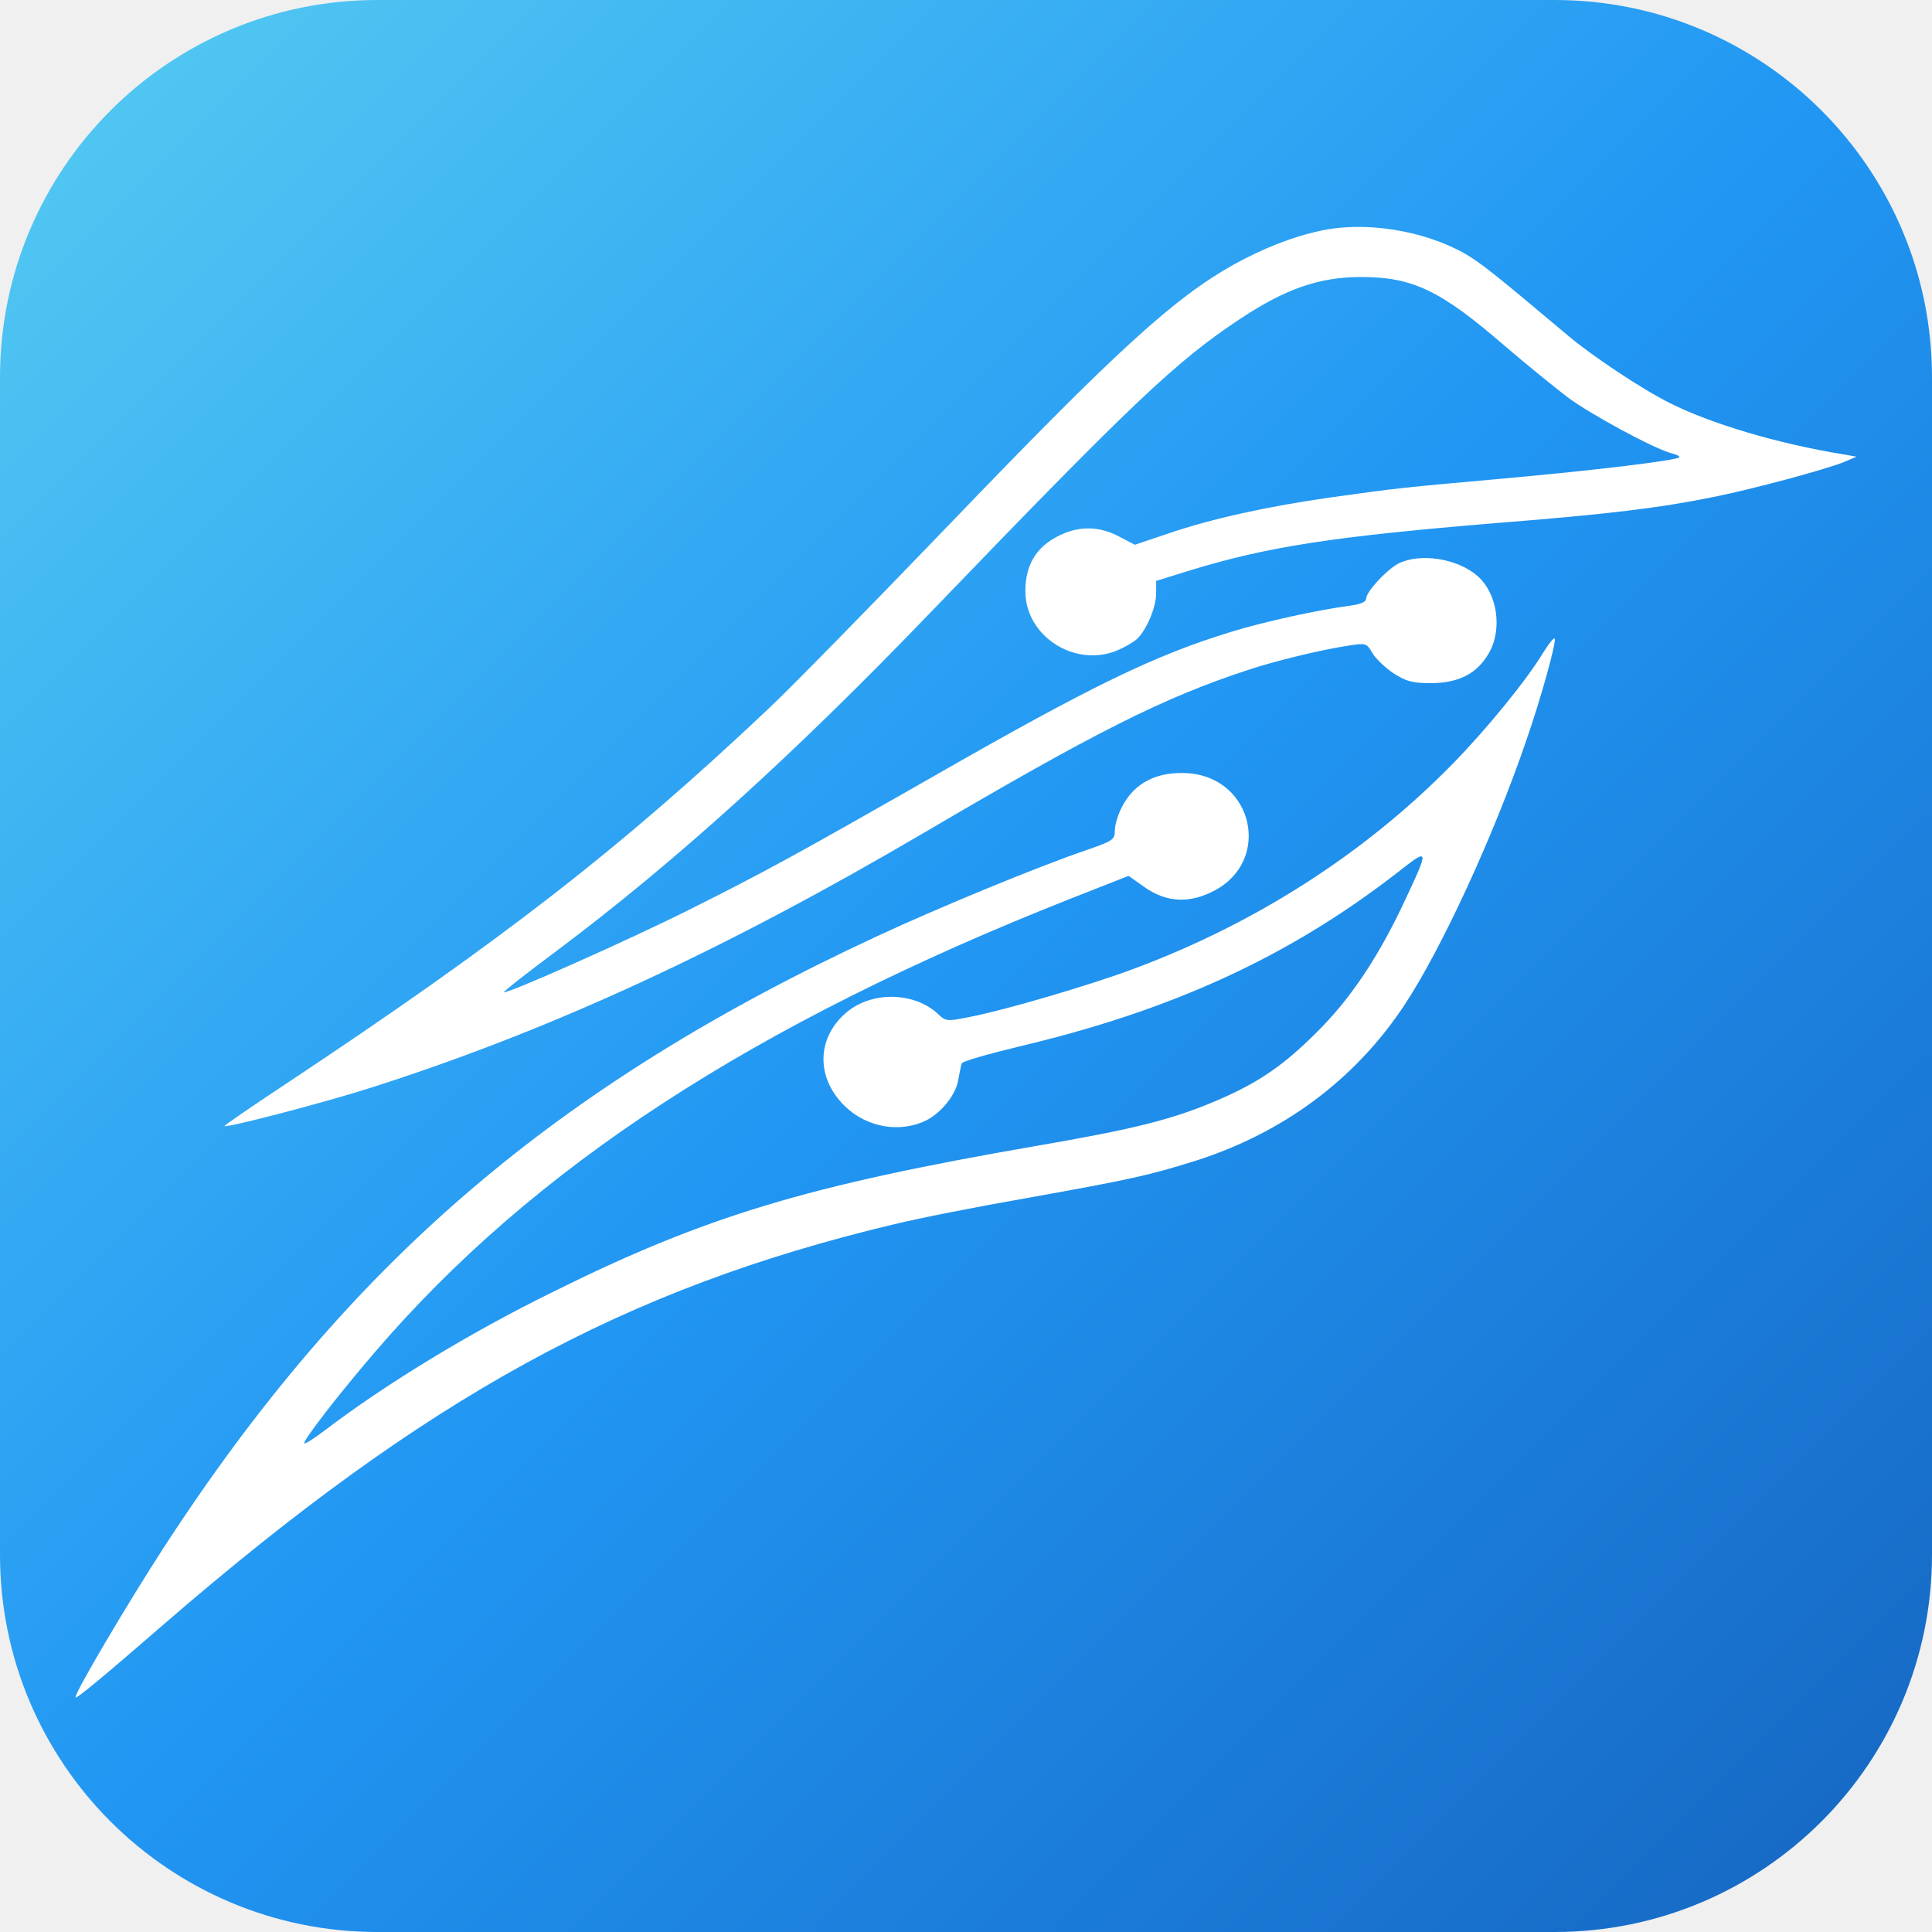
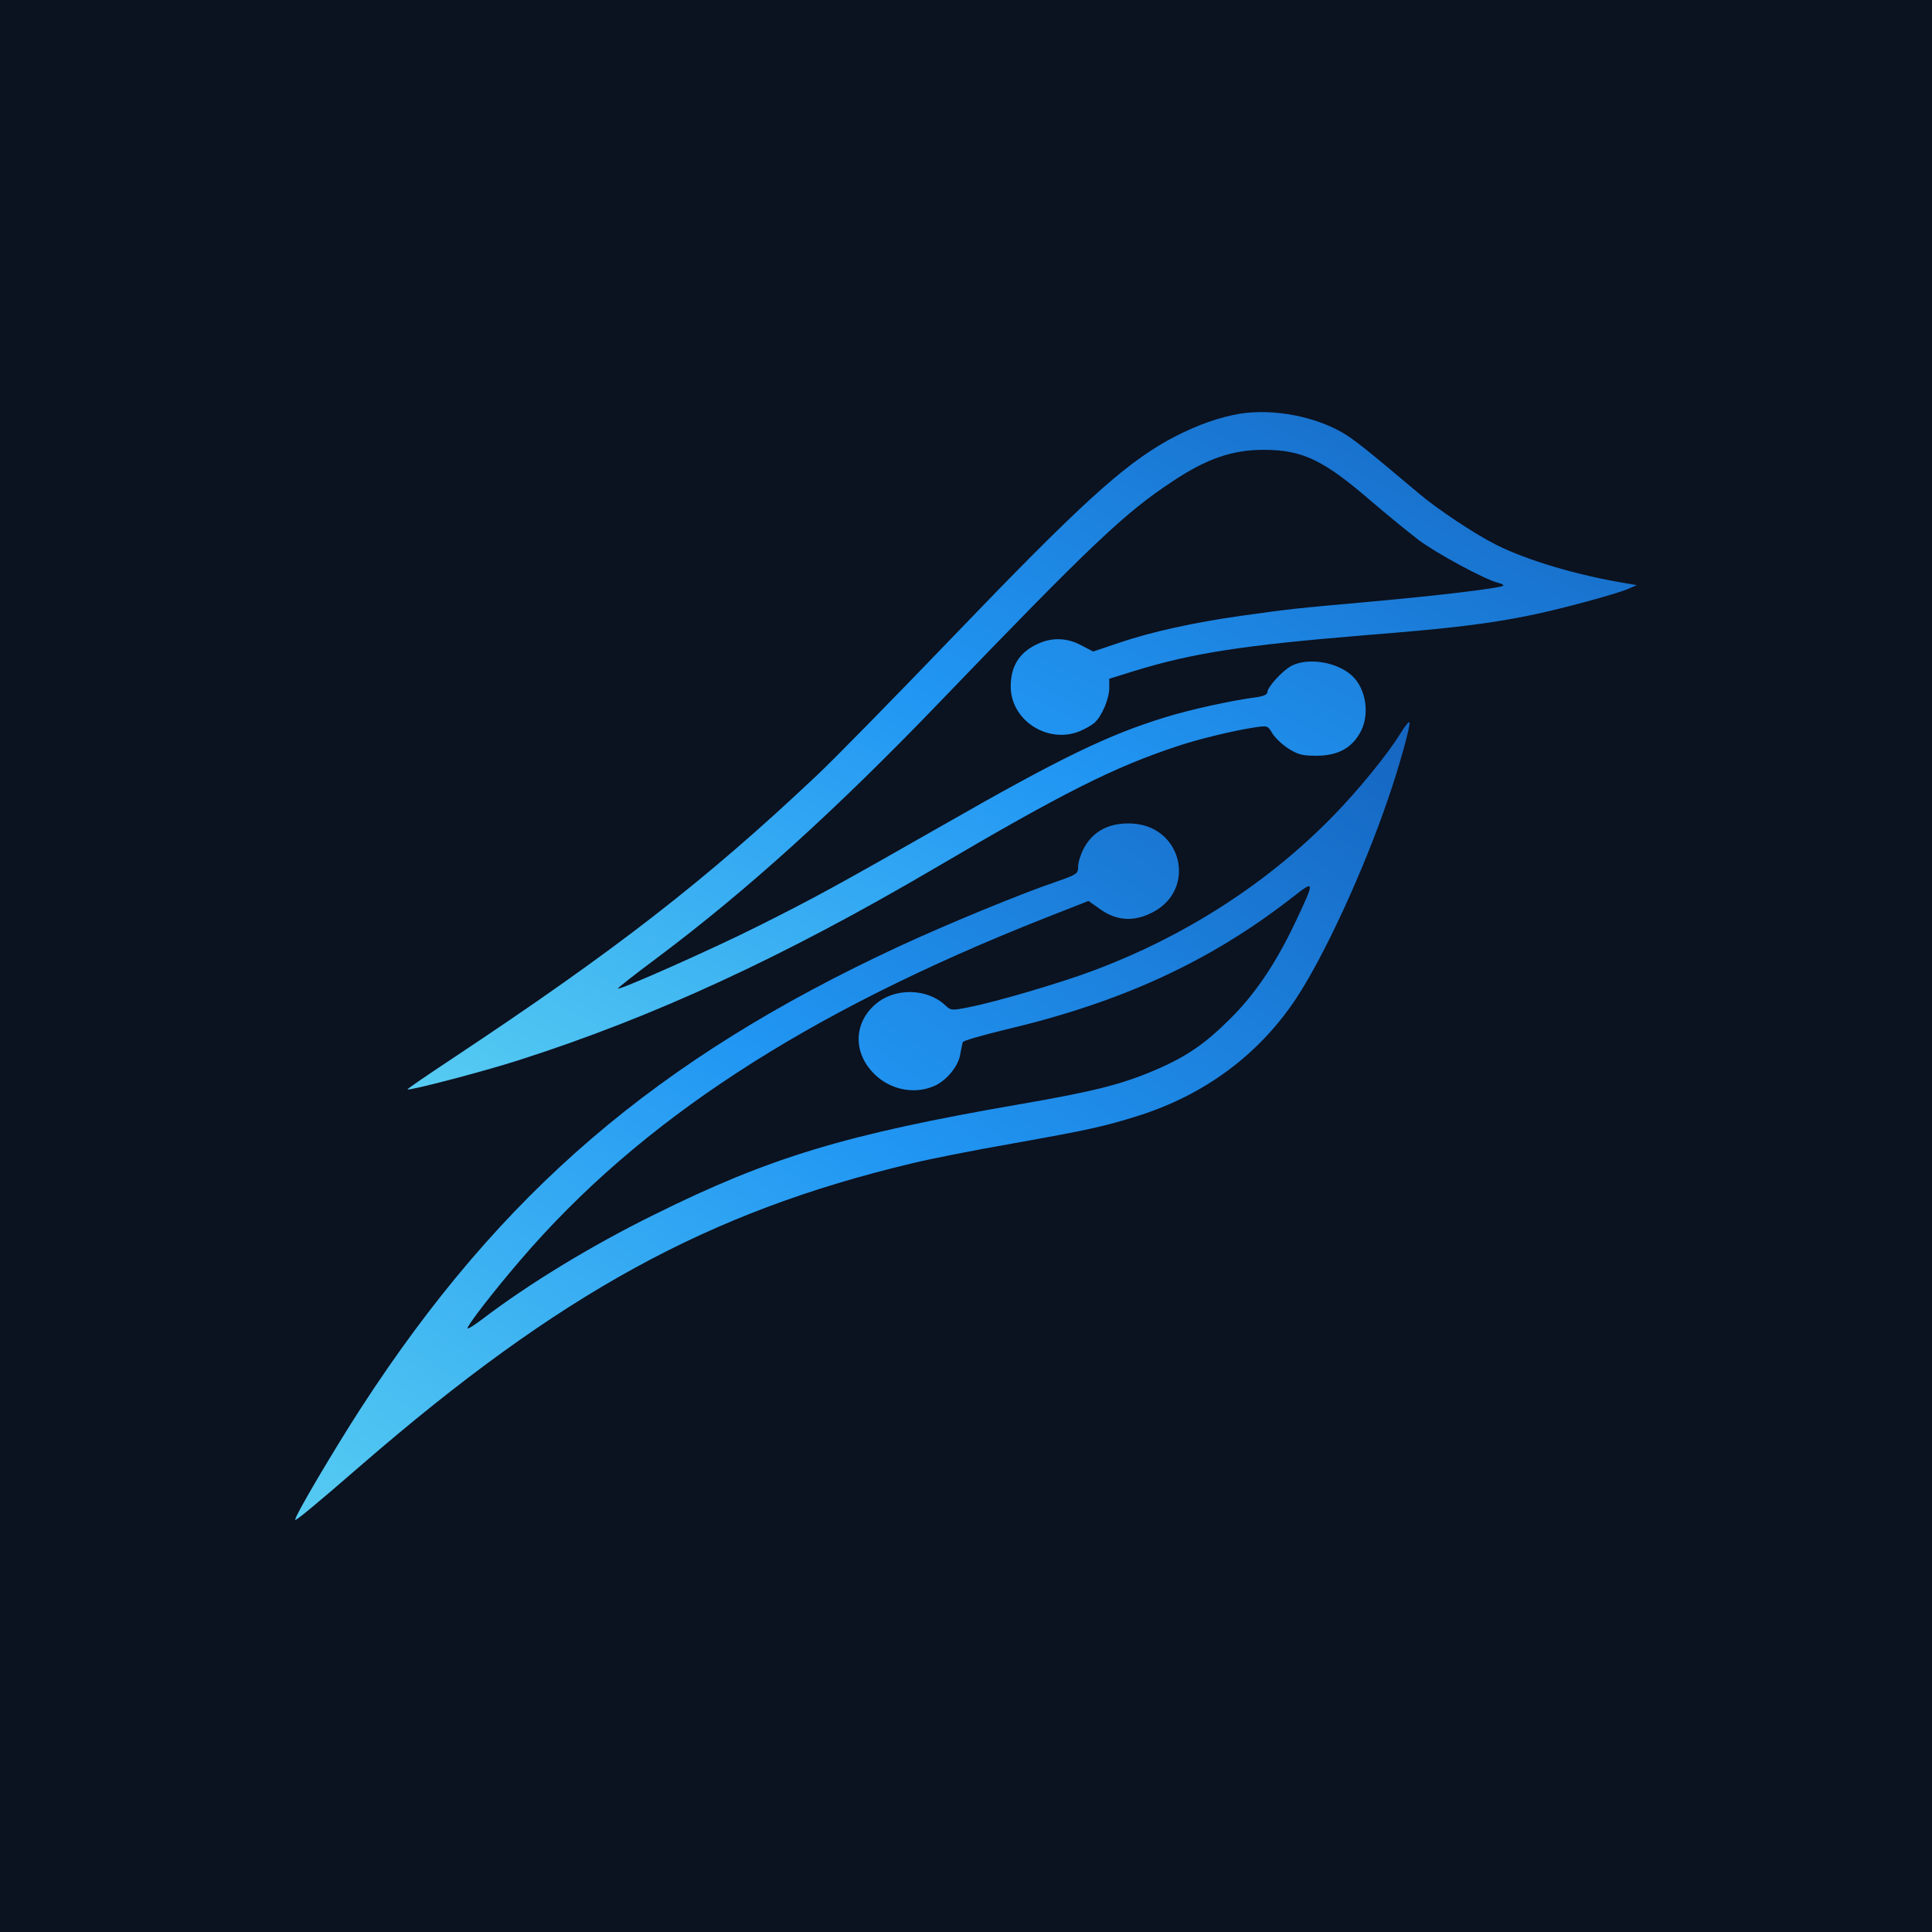
- <svg xmlns="http://www.w3.org/2000/svg" viewBox="0 0 512 512">
-   <defs>
-     <linearGradient id="bgGrad" x1="0%" y1="0%" x2="100%" y2="100%">
-       <stop offset="0%" stop-color="#56ccf2" />
-       <stop offset="50%" stop-color="#2196f3" />
-       <stop offset="100%" stop-color="#1565c0" />
-     </linearGradient>
-   </defs>
-   <rect width="512" height="512" rx="100" fill="url(#bgGrad)" />
-   <svg x="20" y="60" width="472" height="390" viewBox="135 162.44 517.5 427.31">
-     <g transform="translate(0,800) scale(0.1,-0.1)" fill="white" stroke="none">
+ <svg xmlns="http://www.w3.org/2000/svg" width="1080" height="1080" viewBox="0 0 1080 1080">
+   <rect width="1080" height="1080" fill="#0B1220" />
+   <svg x="165" y="230" width="750" height="620" viewBox="135 162.44 517.5 427.31" preserveAspectRatio="xMidYMid meet">
+     <defs>
+       <linearGradient id="birdGrad" x1="0%" y1="0%" x2="100%" y2="100%">
+         <stop offset="0%" stop-color="#56ccf2" />
+         <stop offset="50%" stop-color="#2196f3" />
+         <stop offset="100%" stop-color="#1565c0" />
+       </linearGradient>
+     </defs>
+     <g transform="translate(0,800) scale(0.1,-0.1)" fill="url(#birdGrad)" stroke="none">
      <path d="M4966 6364 c-83 -18 -165 -51 -251 -98 -174 -98 -339 -248 -826 -755 -225 -234 -461 -475 -526 -536 -431 -407 -778 -676 -1410 -1095 -95 -63 -171 -115 -170 -117 6 -6 297 70 427 112 523 167 1024 399 1605 740 500 294 695 392 941 473 81 27 215 59 287 70 57 9 58 9 75 -20 9 -16 37 -43 61 -59 38 -24 54 -29 109 -29 80 0 134 27 168 86 41 69 26 174 -32 225 -59 52 -168 68 -231 36 -35 -19 -93 -82 -93 -102 0 -9 -16 -16 -47 -20 -91 -12 -248 -46 -345 -76 -222 -68 -404 -156 -860 -417 -403 -230 -494 -280 -714 -390 -169 -85 -533 -247 -539 -240 -2 2 67 56 153 120 343 257 688 569 1087 984 590 613 714 730 900 853 131 87 230 121 350 121 151 0 232 -39 420 -202 61 -52 142 -118 180 -147 67 -50 253 -151 305 -164 13 -3 22 -8 20 -11 -10 -9 -238 -37 -505 -61 -311 -28 -303 -27 -505 -55 -184 -26 -348 -62 -474 -105 l-98 -33 -46 24 c-52 28 -107 31 -160 9 -76 -32 -112 -86 -112 -168 0 -131 144 -223 267 -172 21 9 46 23 57 33 27 25 56 91 56 133 l0 36 103 32 c224 68 413 97 884 136 329 26 476 44 633 76 111 22 330 81 380 102 l35 15 -40 7 c-190 31 -384 89 -503 149 -82 41 -229 139 -298 198 -208 175 -253 211 -299 237 -119 67 -290 94 -419 65z" />
      <path d="M5613 5136 c-48 -79 -164 -221 -261 -320 -253 -259 -572 -464 -927 -596 -125 -47 -377 -121 -477 -140 -65 -13 -69 -13 -91 8 -69 65 -193 68 -267 5 -82 -69 -89 -178 -17 -259 60 -69 158 -93 239 -59 48 19 96 77 103 122 4 21 8 43 10 48 1 6 76 27 166 49 445 105 784 261 1098 504 97 76 97 76 16 -96 -75 -157 -154 -273 -249 -367 -96 -96 -169 -146 -288 -197 -131 -56 -238 -83 -528 -133 -664 -115 -958 -203 -1405 -425 -242 -119 -486 -268 -663 -403 -29 -22 -54 -38 -57 -36 -6 6 100 143 204 264 462 539 1100 954 2023 1319 l168 66 45 -32 c65 -46 132 -49 204 -11 166 87 114 325 -73 341 -92 7 -160 -27 -196 -99 -11 -21 -20 -51 -20 -67 0 -27 -5 -30 -82 -57 -139 -47 -434 -169 -608 -250 -935 -434 -1537 -950 -2075 -1779 -106 -164 -255 -416 -255 -433 0 -7 80 59 255 211 766 663 1339 977 2125 1164 69 17 242 51 385 76 302 54 355 66 489 108 255 81 464 236 607 452 108 163 261 495 355 771 42 121 87 283 82 294 -2 5 -17 -14 -35 -43z" />
    </g>
  </svg>
</svg>
